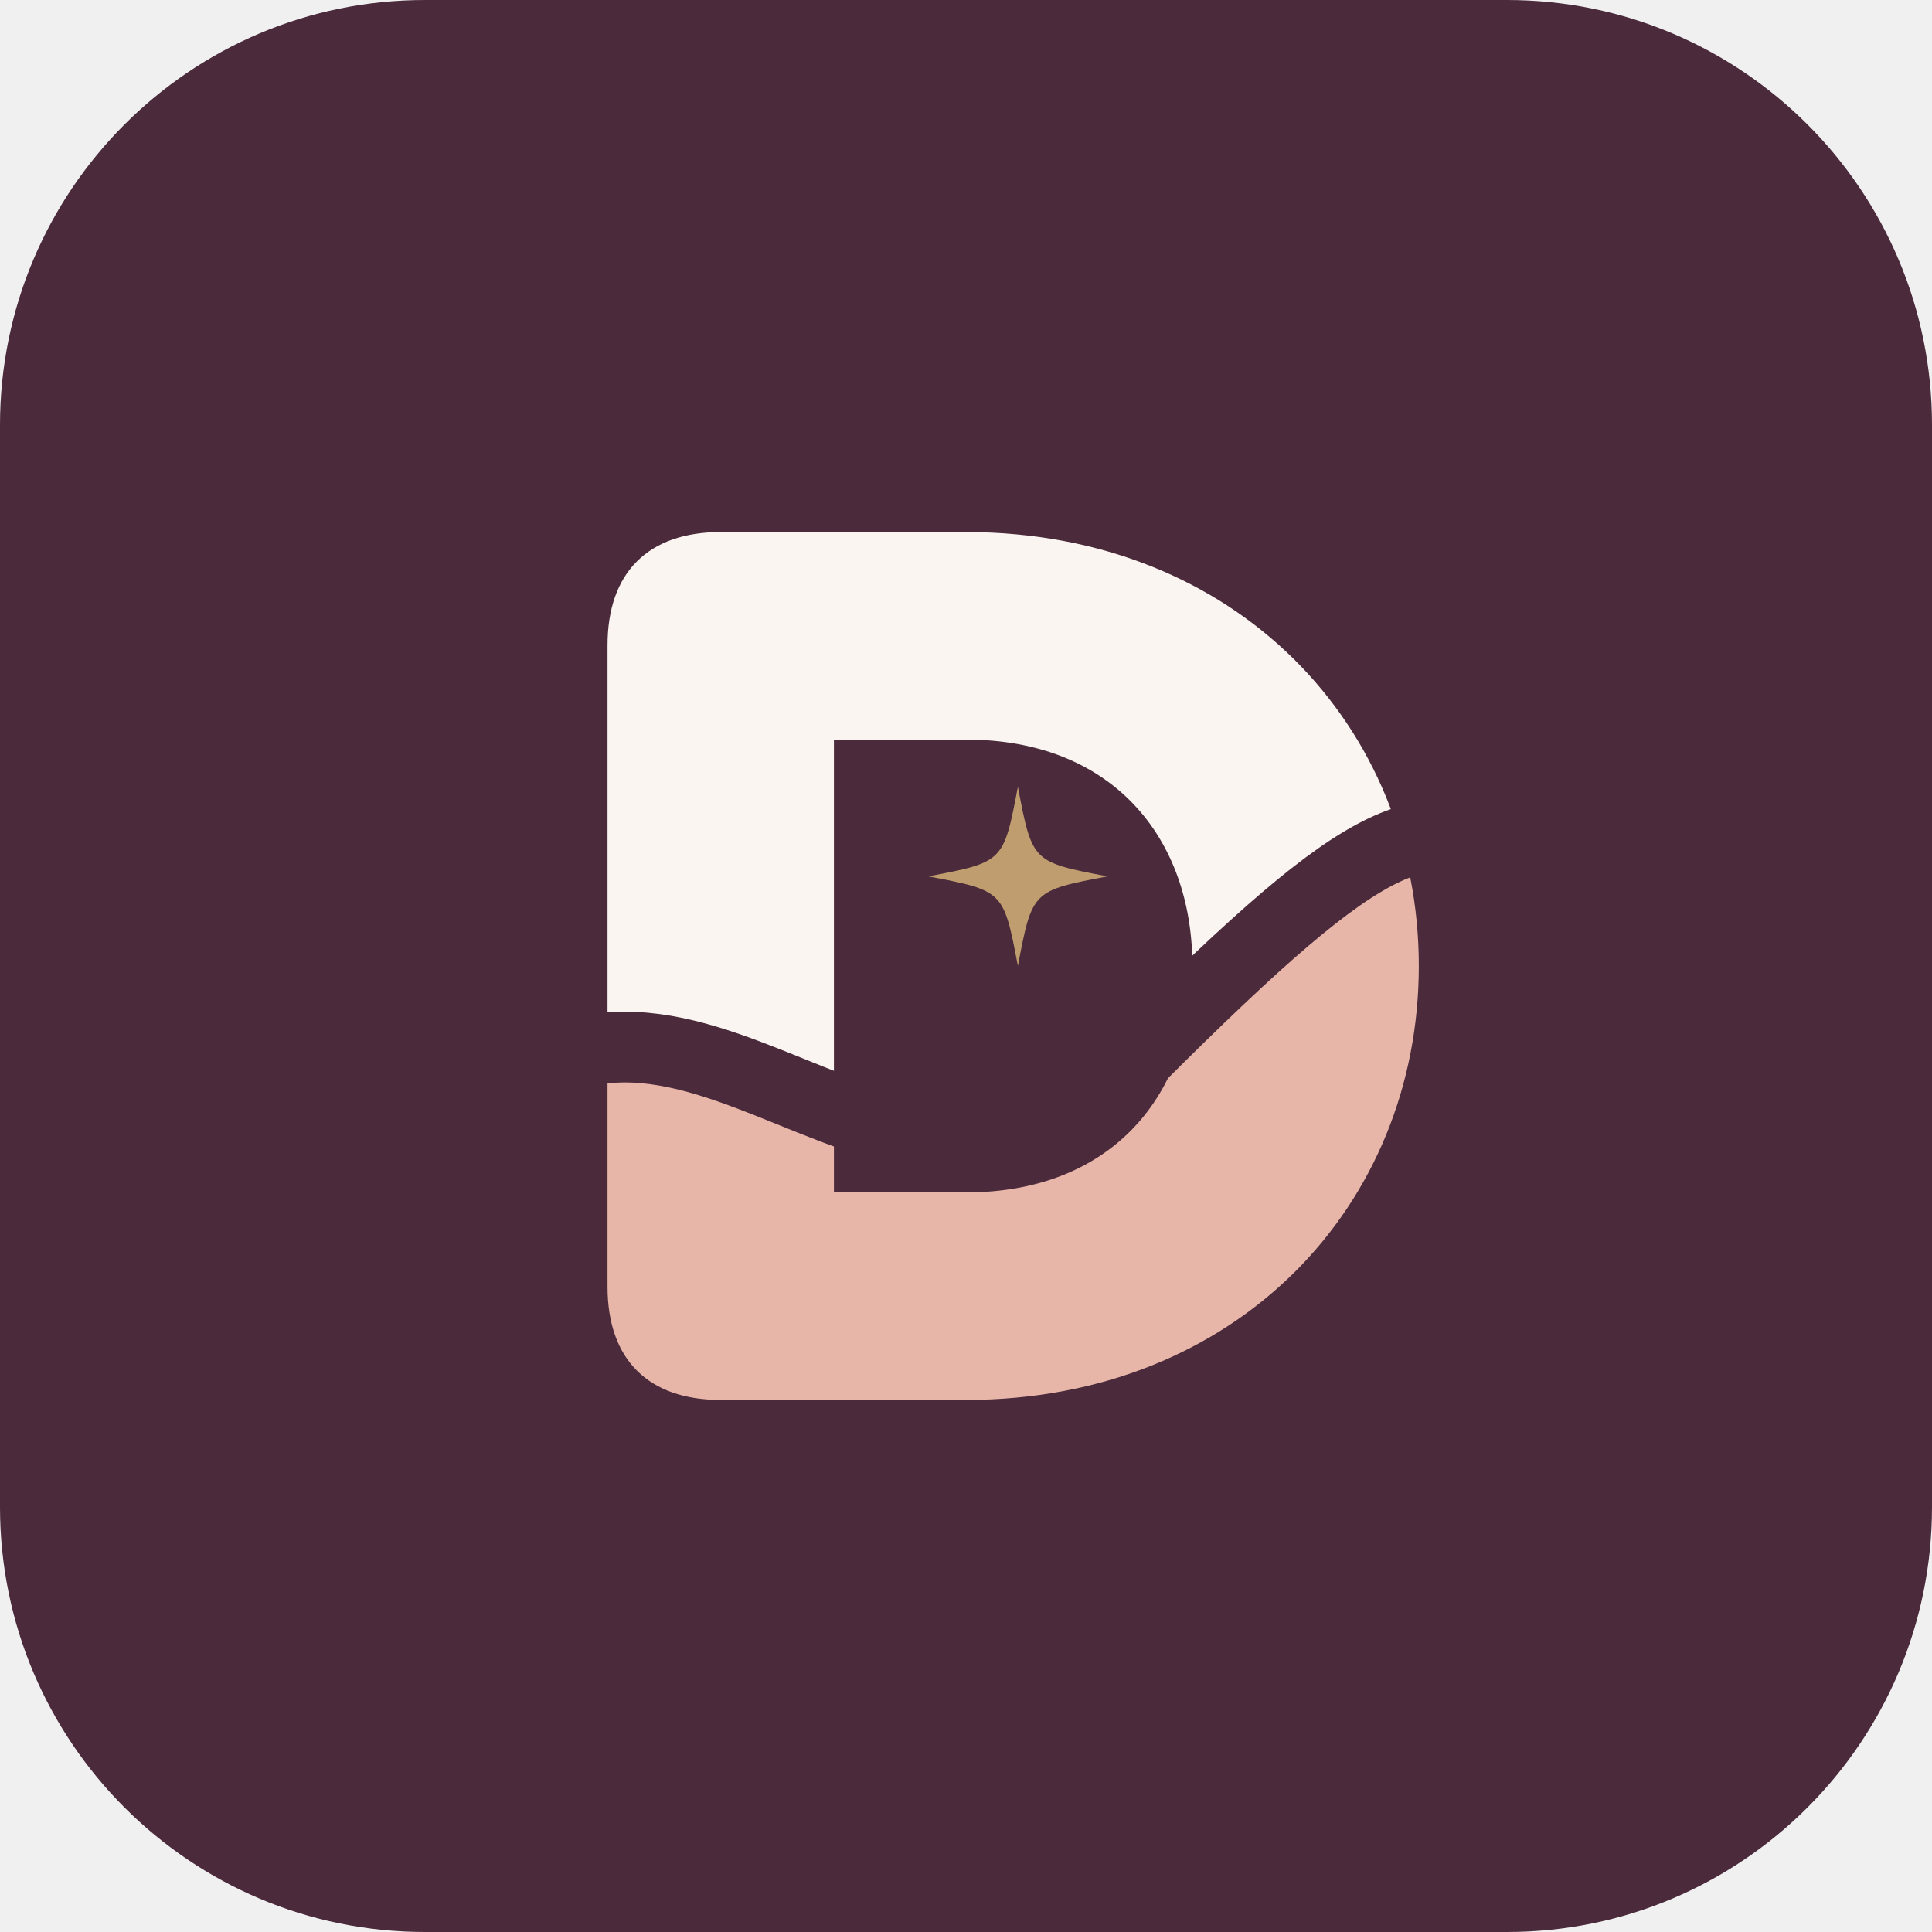
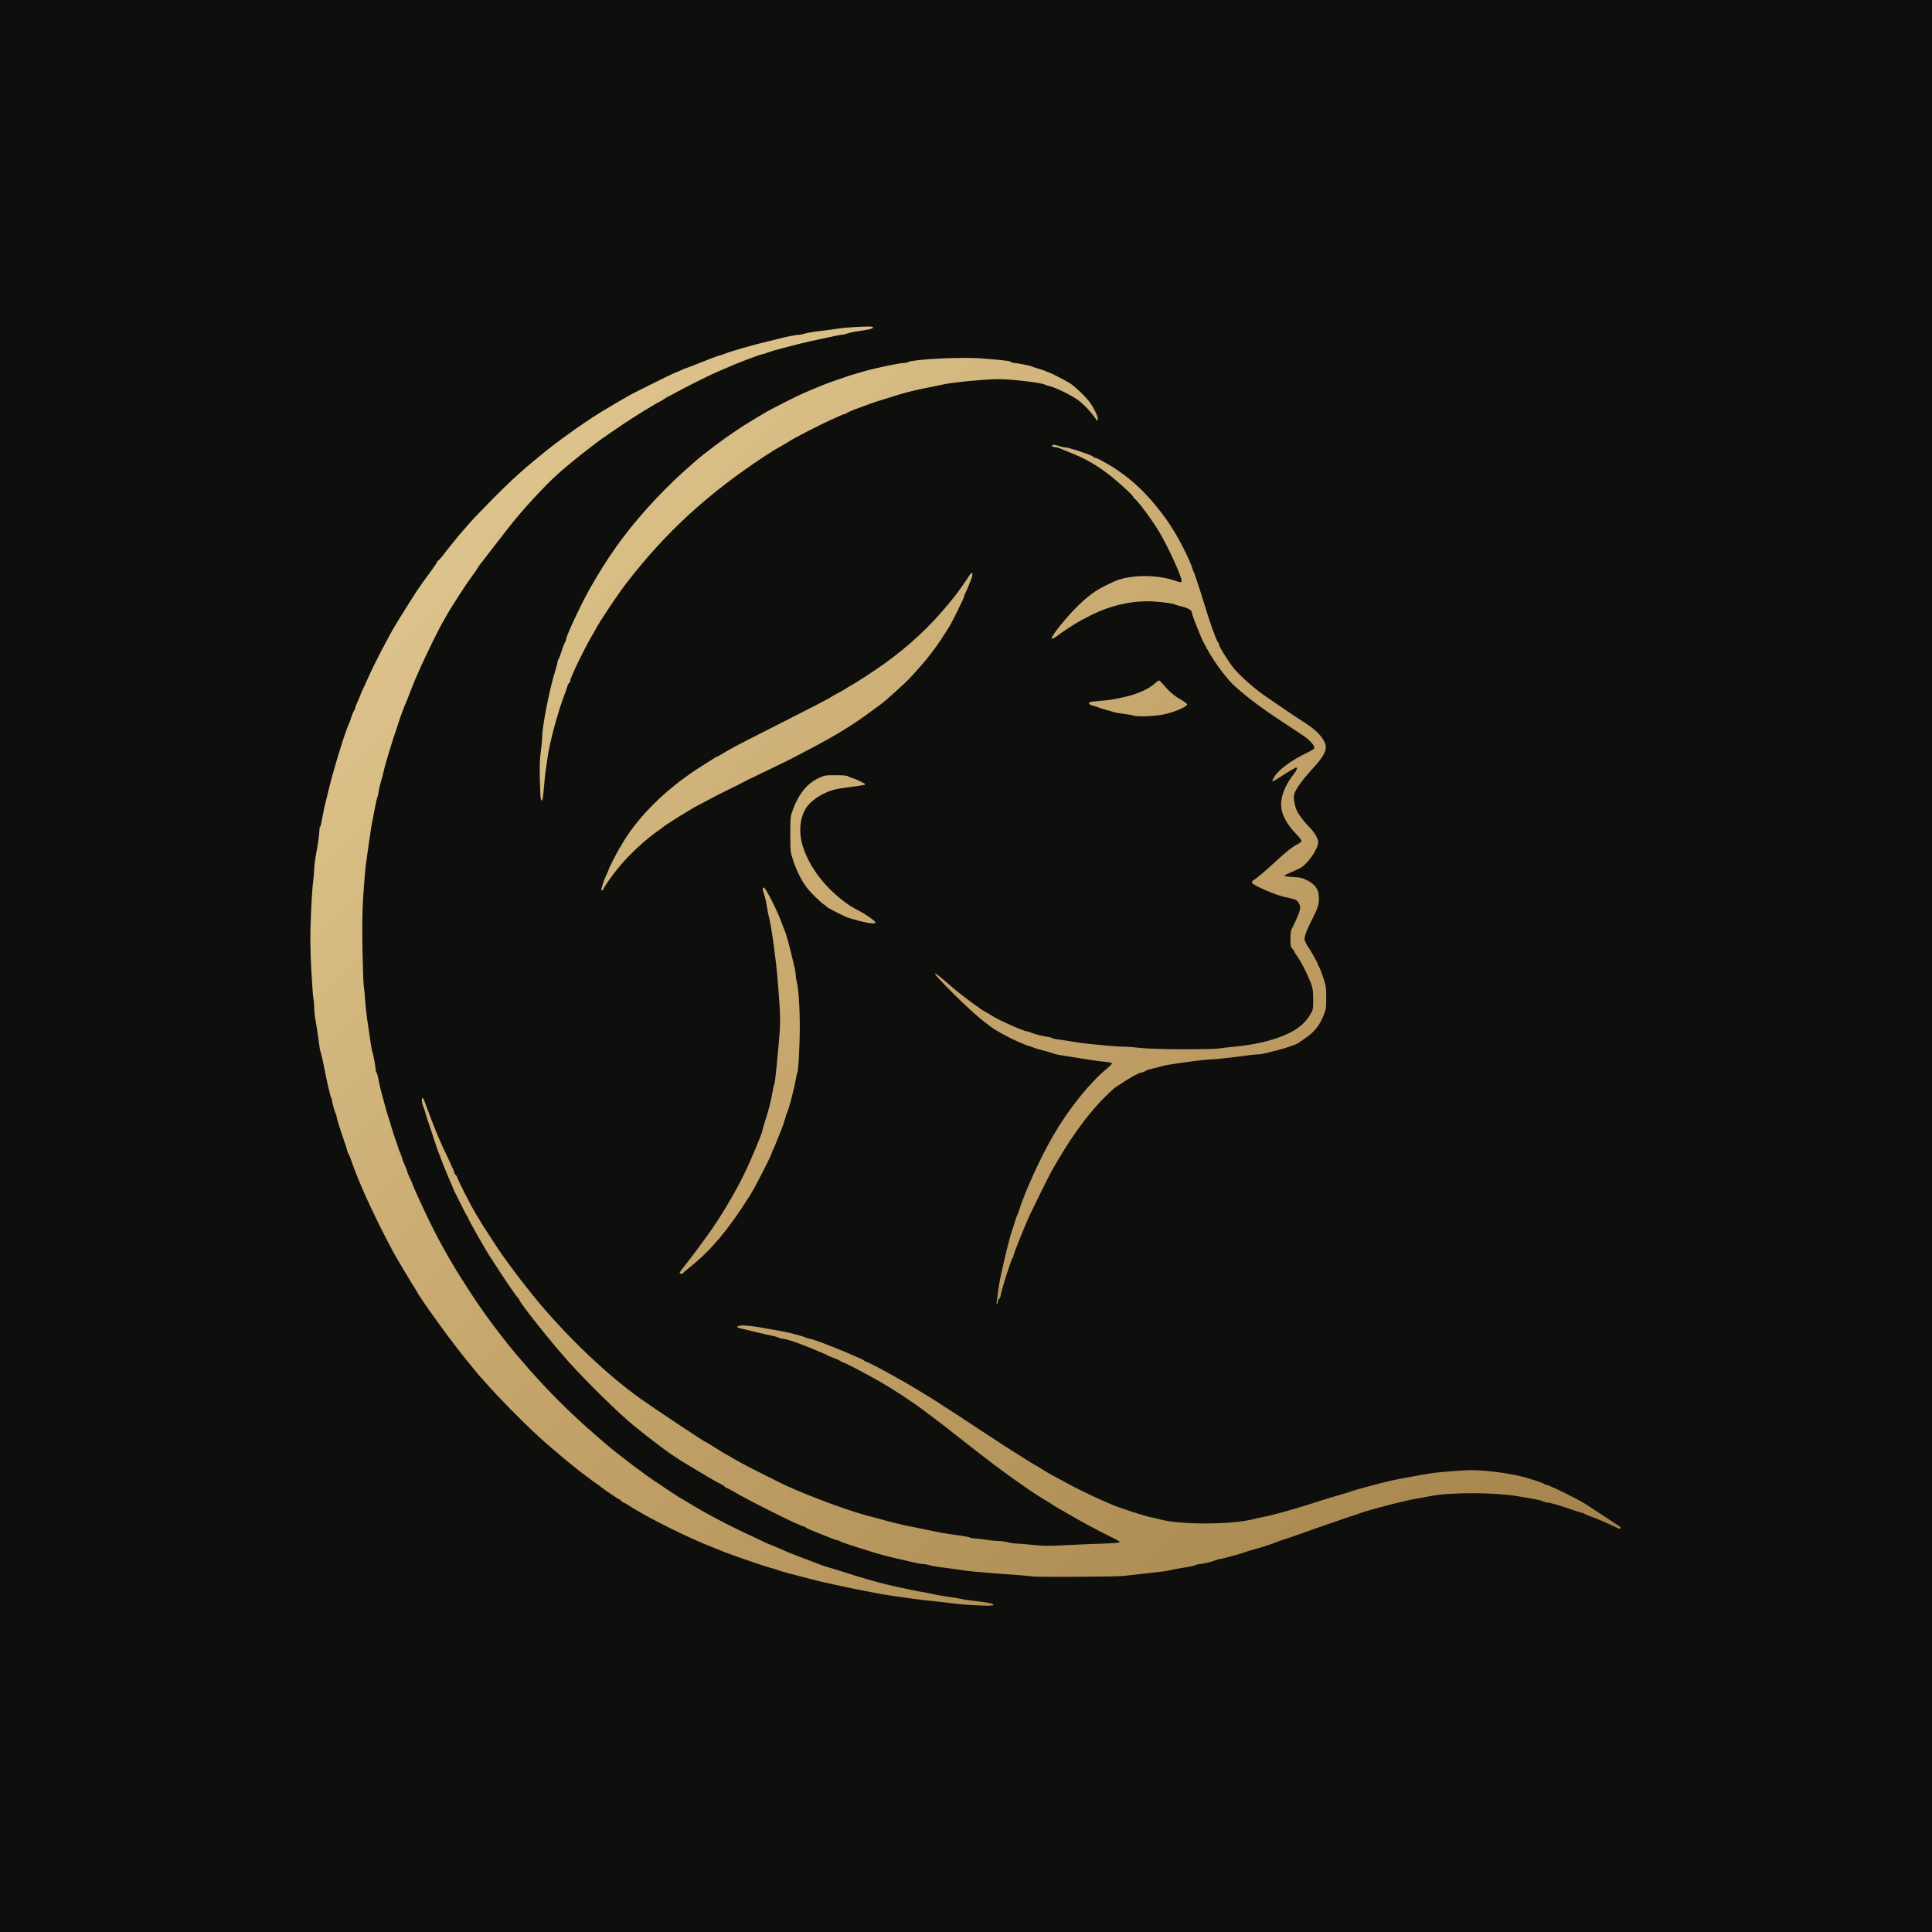
- <svg xmlns="http://www.w3.org/2000/svg" viewBox="0 0 512 512" width="512" height="512">
-   <rect width="512" height="512" rx="112.64" fill="#4A2A3B" />
-   <g transform="translate(106.00 106.00) scale(2.5)">
-     <defs>
-       <mask id="ma2" maskUnits="userSpaceOnUse" x="0" y="0" width="120" height="120">
-         <path d="M34 14H60C88.7 14 108 34.6 108 60S88.7 106 60 106H34C26.3 106 22 101.7 22 94V26C22 18.3 26.3 14 34 14Z M46 36H60C75.5 36 84 46.4 84 60S75.5 84 60 84H46Z" fill="#fff" fill-rule="evenodd" />
-         <path d="M6 78C30 50 52 96 78 70S108 44 120 48" fill="none" stroke="#000" stroke-width="7.5" stroke-linecap="round" />
-       </mask>
-     </defs>
-     <g mask="url(#ma2)">
-       <rect x="0" y="0" width="120" height="120" fill="#FAF5F1" />
-       <path d="M6 78C30 50 52 96 78 70S108 44 120 48V130H6Z" fill="#E8B6A8" />
-     </g>
-     <path d="M65.50 41.00C67.02 48.98 67.02 48.98 75.00 50.50C67.02 52.02 67.02 52.02 65.50 60.00C63.98 52.02 63.98 52.02 56.00 50.50C63.98 48.98 63.98 48.98 65.50 41.00Z" fill="#BF9D6E" />
-   </g>
+ <svg xmlns="http://www.w3.org/2000/svg" viewBox="0 0 754.4 754.4" role="img" aria-label="Dermaflow Rental">
+   <defs>
+     <linearGradient id="dfi" x1="0" y1="0" x2="1" y2="1">
+       <stop offset="0" stop-color="#E6CF98" />
+       <stop offset=".5" stop-color="#C4A46A" />
+       <stop offset="1" stop-color="#A3824A" />
+     </linearGradient>
+   </defs>
+   <rect width="754.412" height="754.412" fill="#0E0E0D" />
+   <path transform="translate(-221.29 94.71)" fill="url(#dfi)" d="M600.00 531.99 C597.71 531.86 594.78 531.59 593.50 531.40 C592.22 531.21 588.77 530.81 585.83 530.51 C582.90 530.21 579.52 529.82 578.33 529.64 C576.05 529.29 575.95 529.28 570.17 528.48 C568.15 528.20 565.45 527.76 564.17 527.50 C562.88 527.24 561.01 526.88 560.00 526.70 C555.90 525.96 550.61 524.87 546.83 523.99 C544.63 523.48 542.38 522.97 541.83 522.87 C541.28 522.76 539.11 522.22 537.00 521.65 C534.89 521.09 531.49 520.20 529.44 519.67 C527.40 519.15 525.45 518.58 525.11 518.41 C524.77 518.24 523.52 517.85 522.33 517.54 C521.14 517.22 519.64 516.77 519.00 516.53 C518.36 516.28 516.78 515.74 515.50 515.33 C512.10 514.23 504.99 511.70 503.83 511.18 C503.28 510.94 501.56 510.25 500.00 509.65 C490.44 506.00 473.50 497.58 466.87 493.17 C465.89 492.53 464.95 492.00 464.77 492.00 C464.59 492.00 464.17 491.70 463.83 491.33 C463.50 490.97 463.11 490.67 462.96 490.67 C462.68 490.67 456.84 486.70 456.00 485.93 C455.72 485.68 454.83 485.03 454.01 484.49 C453.19 483.95 452.27 483.28 451.96 483.00 C451.65 482.72 450.85 482.12 450.18 481.67 C447.04 479.51 436.73 470.94 431.49 466.12 C425.01 460.16 416.07 451.08 411.17 445.49 C409.88 444.03 408.74 442.76 408.63 442.67 C408.52 442.57 407.77 441.68 406.95 440.67 C406.14 439.66 403.88 436.86 401.93 434.46 C396.56 427.83 385.04 411.78 383.89 409.33 C383.76 409.06 383.22 408.16 382.68 407.33 C382.14 406.51 380.63 404.03 379.33 401.83 C378.02 399.63 376.81 397.61 376.64 397.33 C375.57 395.64 371.52 387.95 369.01 382.83 C364.12 372.88 360.89 365.42 358.48 358.54 C358.04 357.28 357.55 356.08 357.38 355.87 C357.22 355.67 357.01 355.12 356.91 354.67 C356.82 354.21 356.21 352.33 355.57 350.50 C354.12 346.34 352.66 341.64 352.67 341.08 C352.67 340.85 352.53 340.40 352.36 340.08 C351.91 339.20 351.00 336.01 351.00 335.27 C351.00 334.92 350.83 334.30 350.61 333.90 C350.19 333.12 349.17 328.71 347.81 321.83 C347.34 319.45 346.80 317.05 346.61 316.50 C346.41 315.95 346.20 315.05 346.12 314.50 C345.21 307.91 344.89 305.78 344.48 303.58 C344.22 302.15 343.99 299.98 343.99 298.74 C343.98 297.51 343.83 295.82 343.65 295.00 C343.47 294.18 343.10 288.93 342.81 283.33 C342.39 274.95 342.37 271.44 342.67 263.33 C342.87 257.93 343.25 251.86 343.52 249.85 C343.78 247.84 344.00 245.40 344.00 244.44 C344.00 243.47 344.22 241.51 344.48 240.09 C345.35 235.47 346.00 230.99 346.00 229.66 C346.00 228.95 346.12 228.30 346.27 228.20 C346.43 228.11 346.82 226.49 347.15 224.60 C347.48 222.71 347.97 220.34 348.23 219.33 C348.49 218.33 349.07 216.00 349.50 214.17 C351.40 206.17 356.14 190.69 357.51 188.00 C357.74 187.54 358.16 186.38 358.45 185.41 C358.73 184.45 359.20 183.33 359.48 182.92 C359.77 182.52 360.00 181.98 360.00 181.73 C360.00 181.48 360.43 180.35 360.95 179.22 C361.48 178.09 362.02 176.79 362.16 176.33 C362.30 175.87 362.68 174.97 363.02 174.33 C363.35 173.69 364.18 171.89 364.86 170.33 C367.34 164.66 373.37 153.08 376.32 148.33 C383.77 136.30 384.59 135.05 389.24 128.77 C390.76 126.71 392.00 124.87 392.00 124.67 C392.00 124.47 392.20 124.24 392.44 124.14 C392.68 124.05 393.47 123.19 394.19 122.24 C394.90 121.28 396.22 119.60 397.11 118.50 C397.99 117.40 398.96 116.20 399.25 115.83 C400.44 114.32 405.34 108.72 406.82 107.17 C416.83 96.72 422.81 90.99 429.33 85.61 C430.53 84.63 431.80 83.57 432.17 83.27 C438.01 78.36 447.99 71.18 455.51 66.46 C457.48 65.23 464.64 61.01 467.17 59.59 C468.98 58.58 484.27 51.00 484.50 51.00 C484.62 51.00 485.70 50.55 486.89 50.00 C488.07 49.45 489.14 49.00 489.25 49.00 C489.42 49.00 491.60 48.16 500.51 44.66 C501.43 44.30 502.36 44.00 502.58 44.00 C502.80 44.00 503.47 43.78 504.07 43.52 C506.16 42.59 515.93 39.79 521.50 38.51 C522.78 38.22 524.58 37.77 525.50 37.52 C527.80 36.88 532.34 36.00 533.34 36.00 C533.80 36.00 534.84 35.78 535.67 35.52 C536.49 35.25 539.27 34.79 541.83 34.50 C544.40 34.20 547.32 33.82 548.33 33.64 C551.55 33.06 561.67 32.54 562.06 32.92 C562.63 33.49 561.48 33.86 557.17 34.48 C554.97 34.79 552.67 35.27 552.07 35.53 C551.47 35.79 550.62 36.00 550.19 36.00 C549.46 36.00 547.88 36.32 537.83 38.51 C535.82 38.95 532.14 39.85 529.67 40.52 C527.19 41.18 524.64 41.85 524.00 42.02 C523.36 42.18 522.01 42.62 521.00 42.99 C520.00 43.36 518.98 43.67 518.74 43.67 C518.11 43.67 508.27 47.43 505.17 48.86 C504.25 49.28 502.53 50.03 501.33 50.52 C498.67 51.61 488.75 56.56 485.26 58.54 C483.85 59.34 482.59 60.00 482.48 60.00 C482.36 60.00 481.60 60.45 480.78 61.00 C479.97 61.55 479.23 62.00 479.13 62.00 C479.04 62.00 477.66 62.77 476.07 63.72 C473.46 65.27 472.13 66.08 468.33 68.49 C466.05 69.94 461.48 73.00 459.83 74.17 C458.92 74.82 457.64 75.71 457.00 76.14 C453.05 78.82 443.42 86.49 439.00 90.48 C433.45 95.49 424.53 105.24 419.60 111.67 C418.97 112.49 416.70 115.42 414.56 118.17 C412.42 120.92 410.45 123.47 410.18 123.83 C409.91 124.20 409.31 124.97 408.85 125.55 C408.38 126.12 408.00 126.68 408.00 126.78 C408.00 126.89 407.29 127.94 406.42 129.13 C404.12 132.27 402.87 134.10 400.59 137.67 C396.94 143.38 396.66 143.84 395.03 146.75 C394.65 147.44 394.01 148.56 393.62 149.25 C392.25 151.65 387.42 161.53 385.67 165.50 C384.70 167.70 383.64 170.10 383.32 170.83 C382.99 171.57 382.10 173.82 381.33 175.83 C380.57 177.85 379.80 179.77 379.62 180.10 C379.23 180.85 377.40 185.81 377.01 187.17 C376.86 187.72 376.41 189.07 376.02 190.17 C375.63 191.27 375.03 193.07 374.69 194.17 C374.35 195.27 373.52 197.97 372.84 200.17 C372.16 202.37 371.47 204.83 371.30 205.64 C371.03 206.94 370.70 208.20 369.66 211.83 C369.50 212.38 369.27 213.58 369.15 214.50 C369.02 215.42 368.78 216.42 368.62 216.74 C368.46 217.05 368.08 218.63 367.79 220.24 C367.50 221.85 367.05 224.22 366.78 225.50 C366.25 228.08 366.22 228.31 365.33 234.50 C364.10 243.04 363.99 243.89 363.66 248.00 C362.78 258.70 362.63 263.80 362.82 275.83 C362.94 282.80 363.18 289.40 363.36 290.50 C363.54 291.60 363.76 293.85 363.84 295.50 C363.98 298.10 364.53 302.73 365.17 306.67 C365.27 307.31 365.59 309.48 365.86 311.50 C366.14 313.52 366.49 315.47 366.64 315.83 C367.02 316.75 368.00 321.97 368.00 323.06 C368.00 323.56 368.13 324.04 368.30 324.14 C368.46 324.24 368.69 324.89 368.82 325.58 C369.15 327.41 370.04 331.42 370.26 332.00 C370.36 332.28 370.85 334.07 371.36 336.00 C371.86 337.93 372.44 339.95 372.63 340.50 C372.83 341.05 373.45 343.07 374.01 345.00 C374.58 346.93 375.25 349.03 375.51 349.67 C375.76 350.31 376.22 351.66 376.53 352.67 C376.84 353.68 377.38 355.12 377.72 355.87 C378.06 356.62 378.33 357.41 378.33 357.63 C378.33 357.84 378.78 359.01 379.33 360.22 C379.88 361.43 380.33 362.60 380.33 362.82 C380.33 363.04 380.78 364.14 381.33 365.28 C381.88 366.41 382.33 367.43 382.33 367.54 C382.33 367.95 385.87 375.74 388.82 381.83 C391.46 387.28 393.18 390.51 396.95 397.11 C399.91 402.27 406.65 412.78 409.59 416.80 C410.00 417.37 410.60 418.22 410.92 418.70 C412.70 421.36 420.40 431.32 422.74 434.00 C423.47 434.82 424.38 435.88 424.78 436.35 C433.70 446.91 444.06 457.31 454.81 466.50 C455.88 467.42 457.38 468.70 458.13 469.36 C462.57 473.22 474.60 482.26 478.33 484.53 C479.16 485.03 479.91 485.53 480.00 485.64 C480.09 485.75 481.07 486.42 482.17 487.13 C483.27 487.84 484.81 488.86 485.59 489.38 C486.38 489.90 487.08 490.33 487.14 490.33 C487.21 490.33 488.22 490.92 489.38 491.64 C496.69 496.17 506.66 501.42 516.00 505.65 C517.74 506.44 519.39 507.22 519.67 507.38 C519.94 507.54 520.39 507.76 520.67 507.86 C522.10 508.42 527.57 510.73 528.00 510.96 C528.64 511.31 533.57 513.24 537.83 514.81 C539.67 515.49 541.54 516.20 542.00 516.39 C542.46 516.59 544.03 517.09 545.50 517.52 C546.97 517.95 548.92 518.54 549.83 518.84 C557.11 521.23 563.95 523.18 569.50 524.47 C574.36 525.59 579.80 526.71 581.78 526.99 C582.91 527.16 584.73 527.52 585.83 527.80 C586.93 528.08 589.56 528.53 591.67 528.81 C593.77 529.08 595.95 529.45 596.50 529.62 C597.05 529.79 599.75 530.19 602.50 530.50 C607.58 531.07 609.47 531.51 609.14 532.04 C608.94 532.36 606.31 532.35 600.00 531.99 Z  M624.31 520.86 C624.16 520.72 620.12 520.38 607.83 519.50 C603.98 519.22 599.48 518.78 597.83 518.52 C596.18 518.25 592.73 517.78 590.17 517.47 C587.60 517.15 584.90 516.70 584.17 516.45 C583.43 516.21 582.32 516.01 581.69 516.00 C581.06 516.00 579.71 515.79 578.69 515.52 C577.67 515.26 575.03 514.65 572.83 514.16 C568.19 513.13 564.84 512.25 561.33 511.14 C559.96 510.70 556.96 509.76 554.67 509.04 C552.38 508.32 550.05 507.49 549.50 507.20 C548.95 506.91 548.27 506.67 548.00 506.67 C547.73 506.66 545.48 505.82 543.00 504.79 C540.52 503.77 538.01 502.74 537.41 502.52 C536.80 502.29 536.14 501.94 535.92 501.72 C535.71 501.51 535.34 501.33 535.10 501.33 C533.91 501.33 513.24 491.02 507.29 487.46 C506.26 486.84 505.26 486.33 505.08 486.33 C504.90 486.33 504.56 486.11 504.34 485.84 C504.12 485.57 503.16 484.96 502.22 484.48 C500.42 483.58 499.50 483.05 495.76 480.81 C494.52 480.06 492.26 478.71 490.73 477.81 C486.97 475.57 486.77 475.44 483.43 473.17 C480.33 471.06 473.40 465.76 468.67 461.88 C462.77 457.04 450.94 445.44 443.45 437.17 C436.68 429.68 424.00 413.73 424.00 412.71 C424.00 412.52 423.81 412.25 423.58 412.10 C423.02 411.74 418.71 405.43 414.06 398.17 C413.48 397.25 412.84 396.28 412.65 396.00 C411.12 393.78 404.00 381.19 404.00 380.71 C404.00 380.57 403.85 380.31 403.66 380.13 C403.47 379.94 402.53 378.14 401.57 376.14 C400.60 374.14 399.67 372.28 399.50 372.00 C399.14 371.45 398.64 370.31 395.84 363.67 C394.79 361.19 393.71 358.49 393.44 357.67 C393.16 356.84 392.72 355.69 392.46 355.11 C392.20 354.52 391.31 351.90 390.47 349.27 C389.63 346.65 388.75 343.97 388.50 343.33 C388.25 342.69 387.80 341.27 387.50 340.17 C387.19 339.07 386.73 337.67 386.47 337.07 C385.92 335.79 385.84 333.89 386.35 334.06 C386.54 334.12 387.12 335.37 387.63 336.84 C389.48 342.08 392.43 349.45 394.18 353.17 C394.61 354.08 395.80 356.60 396.82 358.75 C397.83 360.91 398.67 362.88 398.67 363.13 C398.67 363.38 398.89 363.77 399.15 363.99 C399.42 364.21 399.74 364.72 399.86 365.11 C400.31 366.57 404.99 375.73 407.13 379.35 C408.98 382.45 410.82 385.38 412.64 388.12 C413.48 389.38 414.32 390.66 414.50 390.96 C416.94 394.93 423.82 404.25 429.30 411.00 C441.71 426.30 457.99 441.94 471.49 451.51 C477.68 455.90 496.39 468.33 496.80 468.33 C496.90 468.33 498.23 469.12 499.75 470.08 C503.51 472.45 503.43 472.40 506.83 474.33 C508.48 475.26 510.06 476.16 510.33 476.33 C511.46 477.03 526.00 484.38 528.33 485.43 C539.34 490.37 554.55 495.89 562.00 497.66 C562.82 497.85 564.25 498.23 565.17 498.50 C568.15 499.38 573.45 500.69 575.85 501.14 C577.14 501.39 579.62 501.89 581.35 502.26 C588.36 503.76 589.89 504.03 595.67 504.82 C597.77 505.11 599.76 505.49 600.08 505.67 C600.40 505.85 601.22 506.00 601.91 506.01 C602.60 506.01 604.52 506.23 606.17 506.50 C607.82 506.78 610.00 507.00 611.01 507.00 C612.03 507.00 613.72 507.22 614.78 507.50 C615.84 507.78 617.32 508.00 618.07 508.00 C618.82 508.00 621.70 508.24 624.47 508.53 C628.81 508.99 630.55 509.01 637.17 508.66 C641.38 508.44 647.90 508.17 651.64 508.05 C655.90 507.91 658.49 507.70 658.56 507.48 C658.63 507.29 657.21 506.43 655.42 505.58 C651.12 503.52 644.85 500.17 639.50 497.08 C637.12 495.70 634.49 494.19 633.67 493.72 C632.84 493.25 632.09 492.78 632.00 492.67 C631.91 492.56 631.08 492.04 630.17 491.51 C624.74 488.39 613.20 480.24 604.06 473.07 C601.18 470.82 597.43 467.89 595.71 466.57 C593.99 465.25 592.40 463.99 592.18 463.78 C591.95 463.57 589.76 461.88 587.30 460.03 C584.84 458.18 582.53 456.44 582.17 456.16 C577.60 452.68 569.88 447.63 564.17 444.39 C558.63 441.25 551.12 437.33 550.64 437.33 C550.44 437.33 549.87 437.06 549.38 436.72 C548.90 436.38 547.68 435.82 546.67 435.48 C545.66 435.14 544.64 434.72 544.39 434.54 C543.92 434.19 542.46 433.56 536.17 431.01 C531.88 429.27 527.88 428.00 526.70 428.00 C526.30 428.00 525.56 427.79 525.07 427.54 C524.57 427.29 523.49 426.97 522.67 426.84 C521.84 426.71 519.52 426.19 517.50 425.68 C515.48 425.18 512.93 424.57 511.83 424.33 C509.03 423.72 508.61 423.46 509.72 423.04 C511.05 422.54 515.16 422.98 523.33 424.52 C524.71 424.77 526.28 425.06 526.83 425.15 C529.00 425.50 534.89 427.06 535.78 427.52 C536.30 427.78 537.00 428.00 537.33 428.00 C537.84 428.00 541.47 429.24 544.17 430.32 C544.53 430.47 546.26 431.15 548.00 431.84 C549.74 432.52 551.92 433.42 552.83 433.84 C553.75 434.25 555.32 434.93 556.33 435.35 C557.34 435.77 558.40 436.31 558.69 436.56 C558.98 436.80 559.34 437.00 559.49 437.00 C559.99 437.00 566.97 440.66 572.00 443.57 C573.56 444.47 575.06 445.31 575.33 445.44 C575.82 445.67 582.15 449.51 586.39 452.15 C588.62 453.54 598.48 459.99 612.49 469.21 C614.68 470.65 616.61 471.89 616.77 471.96 C616.94 472.02 618.67 473.11 620.62 474.38 C622.57 475.64 624.54 476.86 625.00 477.08 C625.46 477.31 626.81 478.11 628.00 478.87 C629.19 479.63 630.92 480.65 631.83 481.13 C632.75 481.62 634.10 482.36 634.83 482.77 C635.57 483.19 636.84 483.88 637.67 484.30 C638.49 484.73 639.39 485.21 639.67 485.38 C641.06 486.19 649.82 490.41 652.00 491.31 C653.38 491.89 654.95 492.56 655.50 492.81 C658.37 494.11 668.93 497.51 671.17 497.85 C671.90 497.96 673.18 498.26 674.00 498.50 C681.43 500.73 702.02 500.72 710.67 498.49 C711.68 498.23 713.40 497.85 714.50 497.64 C716.39 497.29 717.22 497.08 721.92 495.82 C725.70 494.80 733.52 492.45 735.83 491.63 C737.07 491.20 742.74 489.48 745.74 488.63 C746.98 488.29 748.55 487.79 749.24 487.54 C749.93 487.29 751.10 486.93 751.83 486.74 C752.57 486.55 754.22 486.10 755.50 485.73 C758.81 484.80 764.90 483.30 766.67 482.98 C767.49 482.83 769.29 482.49 770.67 482.22 C772.04 481.95 774.22 481.56 775.50 481.35 C776.78 481.15 778.72 480.82 779.81 480.63 C782.79 480.11 792.43 479.34 795.83 479.36 C801.21 479.38 808.55 480.27 814.83 481.66 C817.44 482.23 823.97 484.36 824.18 484.70 C824.29 484.86 824.60 485.00 824.87 485.00 C825.63 485.00 831.94 487.96 837.17 490.76 C840.25 492.42 839.85 492.17 846.97 496.88 C849.98 498.87 852.88 500.78 853.41 501.13 C854.68 501.95 854.14 502.62 852.78 501.92 C849.76 500.38 845.11 498.38 842.00 497.27 C840.99 496.91 840.02 496.48 839.85 496.31 C839.68 496.14 839.31 496.00 839.03 496.00 C838.76 496.00 837.33 495.57 835.85 495.03 C831.49 493.46 826.52 492.00 825.55 492.00 C825.05 492.00 824.31 491.80 823.90 491.55 C823.50 491.30 821.67 490.85 819.83 490.54 C818.00 490.24 815.68 489.84 814.67 489.65 C805.66 487.99 787.57 487.91 779.83 489.49 C778.55 489.75 776.45 490.13 775.17 490.33 C770.44 491.08 755.38 494.95 751.83 496.34 C750.68 496.79 749.21 497.29 748.00 497.63 C747.36 497.82 745.11 498.59 743.00 499.35 C740.89 500.10 738.57 500.91 737.83 501.14 C737.10 501.37 736.27 501.65 736.00 501.76 C735.73 501.88 733.55 502.65 731.17 503.48 C728.78 504.32 726.38 505.16 725.83 505.35 C725.28 505.55 723.86 506.02 722.67 506.40 C721.48 506.78 720.05 507.29 719.50 507.53 C718.16 508.12 713.71 509.56 710.83 510.32 C709.55 510.66 708.05 511.12 707.50 511.35 C706.95 511.57 706.05 511.87 705.50 512.01 C704.95 512.16 703.15 512.66 701.50 513.13 C699.85 513.61 698.22 513.99 697.88 514.00 C697.54 514.00 696.79 514.20 696.22 514.45 C694.80 515.06 690.93 516.00 689.85 516.00 C689.36 516.00 688.56 516.20 688.07 516.44 C687.57 516.68 685.44 517.14 683.33 517.46 C681.23 517.78 678.90 518.20 678.17 518.40 C676.71 518.80 675.07 519.01 667.50 519.81 C664.75 520.09 661.40 520.48 660.06 520.66 C657.76 520.98 624.61 521.16 624.31 520.86 Z  M610.48 413.67 C610.59 413.03 610.81 411.38 610.98 410.00 C611.29 407.39 611.79 404.56 612.40 402.00 C612.59 401.18 613.10 398.93 613.53 397.00 C614.49 392.72 616.14 386.46 616.61 385.33 C616.80 384.88 617.21 383.60 617.53 382.50 C617.85 381.40 618.21 380.35 618.34 380.17 C618.47 379.98 618.84 379.01 619.17 378.00 C621.69 370.13 627.51 357.39 632.57 348.67 C638.56 338.35 646.62 328.28 653.45 322.60 C654.58 321.66 655.50 320.73 655.50 320.53 C655.50 320.33 654.54 320.08 653.33 319.96 C650.10 319.66 646.78 319.17 635.33 317.30 C634.14 317.10 632.72 316.75 632.17 316.51 C631.62 316.28 630.04 315.82 628.67 315.50 C627.29 315.18 625.51 314.63 624.71 314.29 C623.91 313.95 623.08 313.67 622.87 313.67 C622.40 313.67 616.99 311.30 614.91 310.18 C609.20 307.11 609.36 307.21 604.50 303.37 C602.30 301.63 597.48 297.20 593.79 293.52 C587.48 287.23 585.35 284.78 586.89 285.61 C587.39 285.88 589.67 287.78 593.68 291.25 C595.40 292.74 600.80 296.90 602.33 297.91 C603.34 298.58 604.24 299.22 604.33 299.34 C604.43 299.45 605.17 299.91 605.99 300.36 C606.82 300.80 607.97 301.48 608.55 301.86 C611.11 303.56 621.08 308.00 622.31 308.00 C622.54 308.00 623.21 308.21 623.78 308.46 C625.12 309.05 628.40 309.90 630.29 310.14 C631.10 310.24 631.92 310.46 632.13 310.63 C632.33 310.79 633.10 311.00 633.83 311.08 C635.10 311.23 637.10 311.53 642.00 312.33 C645.75 312.93 657.05 313.98 660.00 313.99 C661.56 314.00 664.63 314.23 666.82 314.50 C671.55 315.09 694.17 315.20 697.67 314.64 C698.86 314.46 701.41 314.16 703.33 313.99 C712.58 313.16 721.14 310.85 726.39 307.78 C729.21 306.12 731.35 304.06 732.83 301.58 C734.04 299.55 734.05 299.52 734.06 295.69 C734.07 292.59 733.93 291.41 733.34 289.67 C732.57 287.36 729.81 281.68 728.60 279.90 C726.95 277.47 726.67 277.02 726.67 276.78 C726.67 276.65 726.33 276.18 725.92 275.75 C725.26 275.04 725.17 274.60 725.17 272.03 C725.17 270.42 725.34 268.74 725.56 268.30 C729.22 260.81 729.52 259.69 728.35 257.77 C727.67 256.65 727.37 256.53 722.78 255.51 C719.10 254.68 710.51 250.95 710.16 250.02 C710.04 249.72 710.19 249.36 710.51 249.17 C711.77 248.42 715.37 245.42 718.53 242.47 C723.13 238.20 726.01 235.88 727.78 235.02 C728.60 234.63 729.36 234.07 729.47 233.79 C729.60 233.46 728.89 232.48 727.42 230.96 C723.64 227.07 721.60 223.15 721.54 219.67 C721.47 215.92 723.30 211.47 726.56 207.47 C727.56 206.23 728.01 205.00 727.46 205.00 C727.09 205.00 723.56 207.07 721.45 208.52 C720.32 209.30 719.07 210.04 718.67 210.16 L717.96 210.39 L718.62 209.09 C720.12 206.15 725.27 202.26 731.72 199.20 C733.12 198.53 734.34 197.80 734.42 197.58 C734.84 196.47 732.80 194.24 729.21 191.89 C714.11 182.01 709.98 179.01 703.38 173.16 C700.33 170.46 695.17 163.48 692.52 158.50 C691.84 157.22 691.16 155.94 691.00 155.67 C690.69 155.10 688.84 150.59 687.54 147.24 C687.06 146.00 686.67 144.69 686.67 144.33 C686.67 143.54 684.92 142.60 682.33 142.00 C681.32 141.77 680.35 141.49 680.17 141.37 C679.50 140.96 675.41 140.37 671.67 140.15 C663.75 139.68 655.01 141.61 647.28 145.53 C644.19 147.09 642.33 148.09 641.17 148.82 C637.89 150.87 636.29 151.94 634.61 153.23 C630.89 156.06 631.08 154.79 635.13 149.74 C640.12 143.51 645.20 138.60 649.44 135.89 C651.55 134.55 656.35 132.21 658.17 131.64 C664.57 129.65 673.41 129.78 679.91 131.97 C682.43 132.82 682.67 132.83 682.67 132.06 C682.67 130.28 677.47 118.95 673.85 112.83 C671.20 108.36 664.96 100.00 664.28 100.00 C664.13 100.00 664.00 99.84 664.00 99.64 C664.00 98.87 656.89 92.43 652.77 89.46 C648.16 86.14 644.41 84.09 639.17 82.02 C637.70 81.44 636.05 80.75 635.50 80.49 C634.95 80.23 633.99 79.98 633.36 79.93 C632.03 79.82 631.51 79.00 632.76 79.00 C633.21 79.00 634.22 79.23 635.00 79.50 C635.78 79.78 636.83 80.00 637.34 80.00 C637.84 80.00 639.81 80.52 641.71 81.15 C646.65 82.79 647.64 83.17 648.08 83.61 C648.29 83.82 648.65 84.00 648.87 84.00 C649.10 84.00 650.23 84.51 651.39 85.12 C659.76 89.58 666.80 95.48 673.05 103.29 C676.18 107.20 677.24 108.70 679.75 112.75 C682.42 117.06 686.34 125.02 686.85 127.18 C686.99 127.72 687.21 128.32 687.36 128.51 C687.50 128.69 687.95 129.89 688.34 131.17 C688.74 132.45 689.26 134.03 689.50 134.67 C689.73 135.31 690.49 137.71 691.18 140.00 C693.55 147.87 696.16 155.25 696.86 156.03 C697.12 156.32 697.33 156.77 697.33 157.03 C697.33 157.85 701.12 163.90 703.17 166.37 C705.70 169.41 711.41 174.43 715.33 177.08 C715.79 177.39 718.04 178.93 720.33 180.51 C722.62 182.09 725.55 184.07 726.83 184.91 C728.12 185.75 730.37 187.23 731.83 188.20 C736.22 191.08 739.00 194.55 739.00 197.16 C739.00 198.86 737.48 201.44 734.72 204.44 C730.09 209.45 727.25 213.30 726.67 215.33 C726.25 216.78 726.76 219.90 727.75 221.97 C728.49 223.54 730.71 226.44 732.56 228.27 C734.56 230.25 736.00 232.70 736.00 234.11 C736.00 236.88 731.85 242.78 728.79 244.36 C728.08 244.73 726.41 245.49 725.08 246.05 C723.75 246.61 722.74 247.18 722.82 247.32 C722.91 247.45 724.46 247.65 726.26 247.75 C729.04 247.90 729.86 248.09 731.54 248.94 C734.42 250.39 735.89 252.13 736.17 254.44 C736.56 257.50 736.10 259.52 734.17 263.21 C731.97 267.43 730.67 270.66 730.67 271.90 C730.67 272.42 731.16 273.60 731.76 274.51 C733.15 276.62 735.67 280.99 735.67 281.28 C735.67 281.41 735.97 282.07 736.34 282.76 C736.70 283.44 737.49 285.47 738.07 287.25 C739.05 290.22 739.14 290.87 739.15 294.83 C739.17 298.88 739.10 299.33 738.17 301.67 C736.50 305.88 734.34 308.50 730.40 311.08 C729.36 311.77 728.33 312.47 728.13 312.64 C727.55 313.11 723.13 314.63 720.17 315.37 C718.70 315.74 716.67 316.26 715.64 316.52 C714.62 316.78 713.20 317.00 712.48 317.00 C711.76 316.99 709.59 317.22 707.67 317.49 C702.33 318.25 695.34 319.00 693.49 319.01 C692.58 319.01 689.13 319.39 685.83 319.85 C677.49 321.01 676.44 321.19 674.17 321.83 C673.07 322.14 671.52 322.53 670.73 322.69 C669.94 322.85 668.97 323.21 668.58 323.49 C668.18 323.77 667.64 324.00 667.39 324.00 C666.21 324.00 662.12 326.28 656.79 329.91 C656.19 330.32 654.32 332.05 652.62 333.74 C645.56 340.84 638.47 350.76 631.60 363.17 C630.86 364.50 624.47 377.38 623.50 379.50 C621.24 384.41 617.00 395.03 617.00 395.78 C617.00 396.06 616.87 396.38 616.70 396.48 C616.19 396.79 612.00 409.99 612.00 411.28 C612.00 411.63 611.77 412.11 611.50 412.33 C611.23 412.56 611.00 412.99 610.99 413.29 C610.99 413.59 610.83 414.06 610.64 414.33 C610.37 414.71 610.34 414.54 610.48 413.67 Z  M486.67 402.30 C486.67 402.10 487.83 400.49 489.26 398.72 C491.64 395.76 493.29 393.55 497.90 387.17 C502.51 380.77 507.93 371.72 511.66 364.17 C514.32 358.77 519.00 347.63 519.00 346.68 C519.00 346.48 519.44 344.93 519.98 343.24 C521.55 338.31 522.31 335.37 522.84 332.22 C523.11 330.60 523.43 329.12 523.55 328.92 C523.86 328.42 524.21 325.36 525.23 314.33 C526.16 304.24 526.15 302.92 524.98 288.33 C524.31 279.92 522.56 267.21 521.54 263.33 C521.28 262.32 520.97 260.82 520.86 260.00 C520.57 257.88 520.01 255.41 519.42 253.72 C518.72 251.68 519.34 251.15 520.41 252.88 C522.11 255.60 525.32 262.24 526.35 265.17 C526.74 266.27 527.25 267.62 527.49 268.17 C528.40 270.22 529.60 274.66 531.67 283.59 C531.85 284.37 532.00 285.47 532.00 286.04 C532.00 286.61 532.21 287.92 532.47 288.95 C533.27 292.14 533.78 302.52 533.53 310.69 C533.29 318.77 532.96 323.64 532.62 324.17 C532.50 324.35 532.16 325.86 531.88 327.51 C531.30 330.84 529.19 338.79 528.59 339.83 C528.39 340.20 528.11 341.03 527.97 341.67 C527.73 342.76 526.36 346.68 525.68 348.17 C525.52 348.53 525.00 349.81 524.54 351.01 C524.08 352.20 523.47 353.63 523.19 354.17 C522.90 354.72 522.67 355.28 522.67 355.41 C522.66 356.17 516.21 368.78 514.18 372.00 C505.81 385.30 499.04 393.40 490.83 399.96 C489.36 401.13 488.12 402.22 488.06 402.38 C487.89 402.80 486.67 402.73 486.67 402.30 Z  M556.80 264.88 C554.58 264.30 552.40 263.67 551.96 263.48 C548.87 262.09 544.00 259.54 544.00 259.30 C544.00 259.15 543.59 258.80 543.08 258.53 C542.20 258.07 538.31 254.32 536.74 252.42 C534.59 249.83 532.30 245.36 530.92 241.04 C529.91 237.89 529.89 237.72 529.89 231.00 C529.90 224.26 529.91 224.13 530.88 221.49 C533.15 215.31 536.42 211.27 540.85 209.17 C543.27 208.02 543.39 208.00 547.59 208.00 C549.94 208.00 552.01 208.13 552.18 208.29 C552.36 208.45 553.10 208.77 553.83 209.00 C555.96 209.67 559.42 211.36 559.17 211.61 C559.05 211.73 557.65 212.01 556.06 212.22 C549.02 213.16 547.92 213.35 546.26 213.86 C542.88 214.90 539.44 216.96 537.25 219.26 C533.84 222.85 532.82 229.45 534.72 235.61 C536.99 242.95 542.31 250.41 549.32 256.07 C552.20 258.40 553.47 259.23 556.94 261.06 C559.66 262.49 563.11 264.96 563.14 265.50 C563.19 266.15 560.78 265.91 556.80 264.88 Z  M456.16 252.25 C456.29 251.84 456.59 250.83 456.84 250.00 C457.08 249.17 457.67 247.71 458.14 246.75 C458.61 245.79 459.00 244.89 459.00 244.75 C459.00 244.33 463.02 236.54 463.53 235.97 C463.79 235.68 464.00 235.35 464.00 235.22 C464.00 235.10 464.81 233.76 465.79 232.25 C472.44 222.05 483.26 211.90 495.69 204.19 C497.42 203.12 499.37 201.88 500.02 201.45 C500.67 201.02 501.31 200.67 501.44 200.67 C501.57 200.67 502.31 200.26 503.09 199.77 C503.87 199.28 505.10 198.55 505.83 198.15 C506.57 197.75 508.07 196.93 509.17 196.33 C510.27 195.73 517.08 192.25 524.31 188.60 C539.09 181.13 544.78 178.17 546.00 177.34 C546.46 177.03 547.81 176.27 549.00 175.65 C550.19 175.04 551.40 174.35 551.68 174.11 C551.97 173.88 552.94 173.29 553.85 172.81 C555.43 171.97 563.12 166.93 566.38 164.61 C576.30 157.52 584.59 149.78 592.00 140.69 C592.64 139.90 593.55 138.78 594.02 138.21 C595.09 136.91 598.60 131.93 599.62 130.25 C600.04 129.56 600.53 129.00 600.69 129.00 C601.14 129.00 601.07 130.15 600.53 131.41 C600.28 132.01 599.82 133.17 599.51 134.00 C599.20 134.83 598.66 136.05 598.31 136.73 C597.95 137.41 597.67 138.17 597.67 138.42 C597.67 138.82 593.25 147.84 592.24 149.50 C587.10 157.94 583.34 162.86 576.17 170.49 C574.45 172.31 566.47 179.47 565.25 180.28 C564.79 180.58 563.30 181.67 561.95 182.68 C554.63 188.21 547.42 192.62 536.05 198.53 C533.05 200.09 530.35 201.50 530.05 201.67 C529.42 202.01 515.53 208.76 513.50 209.70 C512.77 210.05 511.94 210.47 511.67 210.64 C511.39 210.82 508.84 212.10 506.00 213.48 C503.16 214.87 499.33 216.83 497.50 217.83 C495.67 218.84 493.84 219.80 493.43 219.98 C493.03 220.16 492.05 220.72 491.27 221.22 C490.48 221.73 489.41 222.37 488.90 222.65 C487.33 223.51 480.18 228.10 479.99 228.37 C479.90 228.51 479.22 229.03 478.49 229.52 C473.80 232.70 467.36 238.61 463.28 243.50 C460.75 246.53 457.31 251.34 456.91 252.42 C456.57 253.30 455.88 253.15 456.16 252.25 Z  M432.49 217.44 C432.34 217.11 432.16 213.61 432.08 209.67 C431.97 204.25 432.06 201.57 432.47 198.68 C432.76 196.58 433.00 194.03 433.00 193.01 C433.01 188.85 435.84 174.48 438.04 167.41 C438.57 165.71 439.00 164.04 439.00 163.68 C439.00 163.33 439.13 162.96 439.29 162.86 C439.45 162.76 440.00 161.36 440.51 159.76 C441.02 158.15 441.63 156.54 441.88 156.18 C442.13 155.81 442.33 155.26 442.33 154.95 C442.33 153.70 448.18 141.20 451.59 135.17 C458.40 123.11 464.78 114.14 473.63 104.17 C477.90 99.35 484.14 93.06 488.16 89.50 C489.61 88.22 491.65 86.42 492.68 85.50 C494.48 83.90 495.81 82.85 500.66 79.17 C505.24 75.69 511.23 71.65 515.67 69.03 C517.59 67.90 519.39 66.83 519.67 66.66 C522.32 65.01 533.17 59.54 536.33 58.27 C536.79 58.08 537.62 57.73 538.17 57.48 C538.72 57.24 540.14 56.64 541.33 56.17 C542.52 55.69 543.80 55.18 544.17 55.03 C545.02 54.69 546.66 54.12 549.17 53.28 C550.27 52.91 551.47 52.49 551.83 52.35 C552.20 52.20 553.32 51.84 554.33 51.55 C555.34 51.25 556.92 50.79 557.83 50.52 C562.83 49.04 572.44 47.02 574.52 47.01 C575.08 47.00 575.68 46.86 575.85 46.69 C576.47 46.08 585.28 45.28 593.33 45.10 C599.56 44.96 602.97 45.05 607.67 45.48 C614.83 46.13 615.72 46.26 616.15 46.69 C616.32 46.86 616.85 47.00 617.32 47.01 C618.31 47.01 623.68 48.09 624.17 48.38 C624.35 48.49 625.62 48.91 627.00 49.32 C628.38 49.73 629.65 50.18 629.83 50.32 C630.02 50.46 630.54 50.67 631.00 50.78 C631.68 50.94 635.84 53.07 638.83 54.79 C640.59 55.79 645.06 60.01 646.67 62.18 C648.46 64.59 650.06 67.90 649.94 68.95 C649.84 69.81 649.81 69.80 648.83 68.39 C647.26 66.11 644.68 63.38 642.57 61.76 C640.23 59.96 634.04 56.84 631.50 56.18 C630.49 55.92 629.50 55.60 629.31 55.49 C628.07 54.72 616.54 53.36 611.17 53.34 C606.27 53.33 593.32 54.57 589.67 55.40 C588.84 55.59 586.37 56.10 584.17 56.53 C581.97 56.96 579.49 57.48 578.67 57.69 C577.84 57.90 576.64 58.19 576.00 58.35 C574.36 58.74 570.28 59.95 567.33 60.92 C565.96 61.37 564.38 61.86 563.83 62.01 C562.90 62.27 561.15 62.90 555.00 65.19 C553.62 65.70 552.26 66.31 551.97 66.56 C551.68 66.80 551.28 67.00 551.07 67.00 C550.69 67.00 550.27 67.18 546.00 69.10 C541.73 71.03 530.60 76.74 529.67 77.49 C529.39 77.71 528.12 78.47 526.83 79.18 C524.87 80.25 522.33 81.80 520.00 83.34 C497.65 98.07 481.31 113.05 466.00 132.86 C465.18 133.93 464.24 135.18 463.92 135.65 C463.60 136.12 463.00 136.97 462.59 137.54 C460.56 140.33 455.09 148.69 454.23 150.32 C453.70 151.34 452.97 152.64 452.62 153.22 C449.83 157.82 444.00 169.83 444.00 170.97 C444.00 171.31 443.79 171.76 443.54 171.97 C443.28 172.18 443.00 172.69 442.90 173.09 C442.81 173.50 442.41 174.66 442.02 175.67 C439.10 183.22 435.76 195.64 434.99 201.83 C434.83 203.12 434.56 205.07 434.38 206.17 C434.20 207.27 433.88 210.27 433.68 212.83 C433.31 217.45 433.00 218.62 432.49 217.44 Z  M663.83 184.70 C663.47 184.55 661.74 184.25 660.00 184.03 C658.26 183.81 656.53 183.51 656.17 183.35 C655.80 183.20 654.52 182.82 653.33 182.51 C652.14 182.19 650.72 181.75 650.17 181.51 C649.61 181.28 648.69 180.98 648.11 180.86 C646.87 180.58 646.10 179.85 646.67 179.50 C646.88 179.37 648.72 179.14 650.77 178.97 C654.45 178.68 655.90 178.45 660.50 177.42 C665.54 176.30 670.10 174.21 672.48 171.94 C673.02 171.42 673.63 171.00 673.84 171.00 C674.06 171.00 674.88 171.79 675.69 172.75 C677.83 175.32 679.80 177.00 682.46 178.51 C683.77 179.26 684.83 180.08 684.83 180.35 C684.83 181.27 679.54 183.52 675.54 184.29 C671.77 185.02 665.24 185.25 663.83 184.70 Z" />
</svg>
